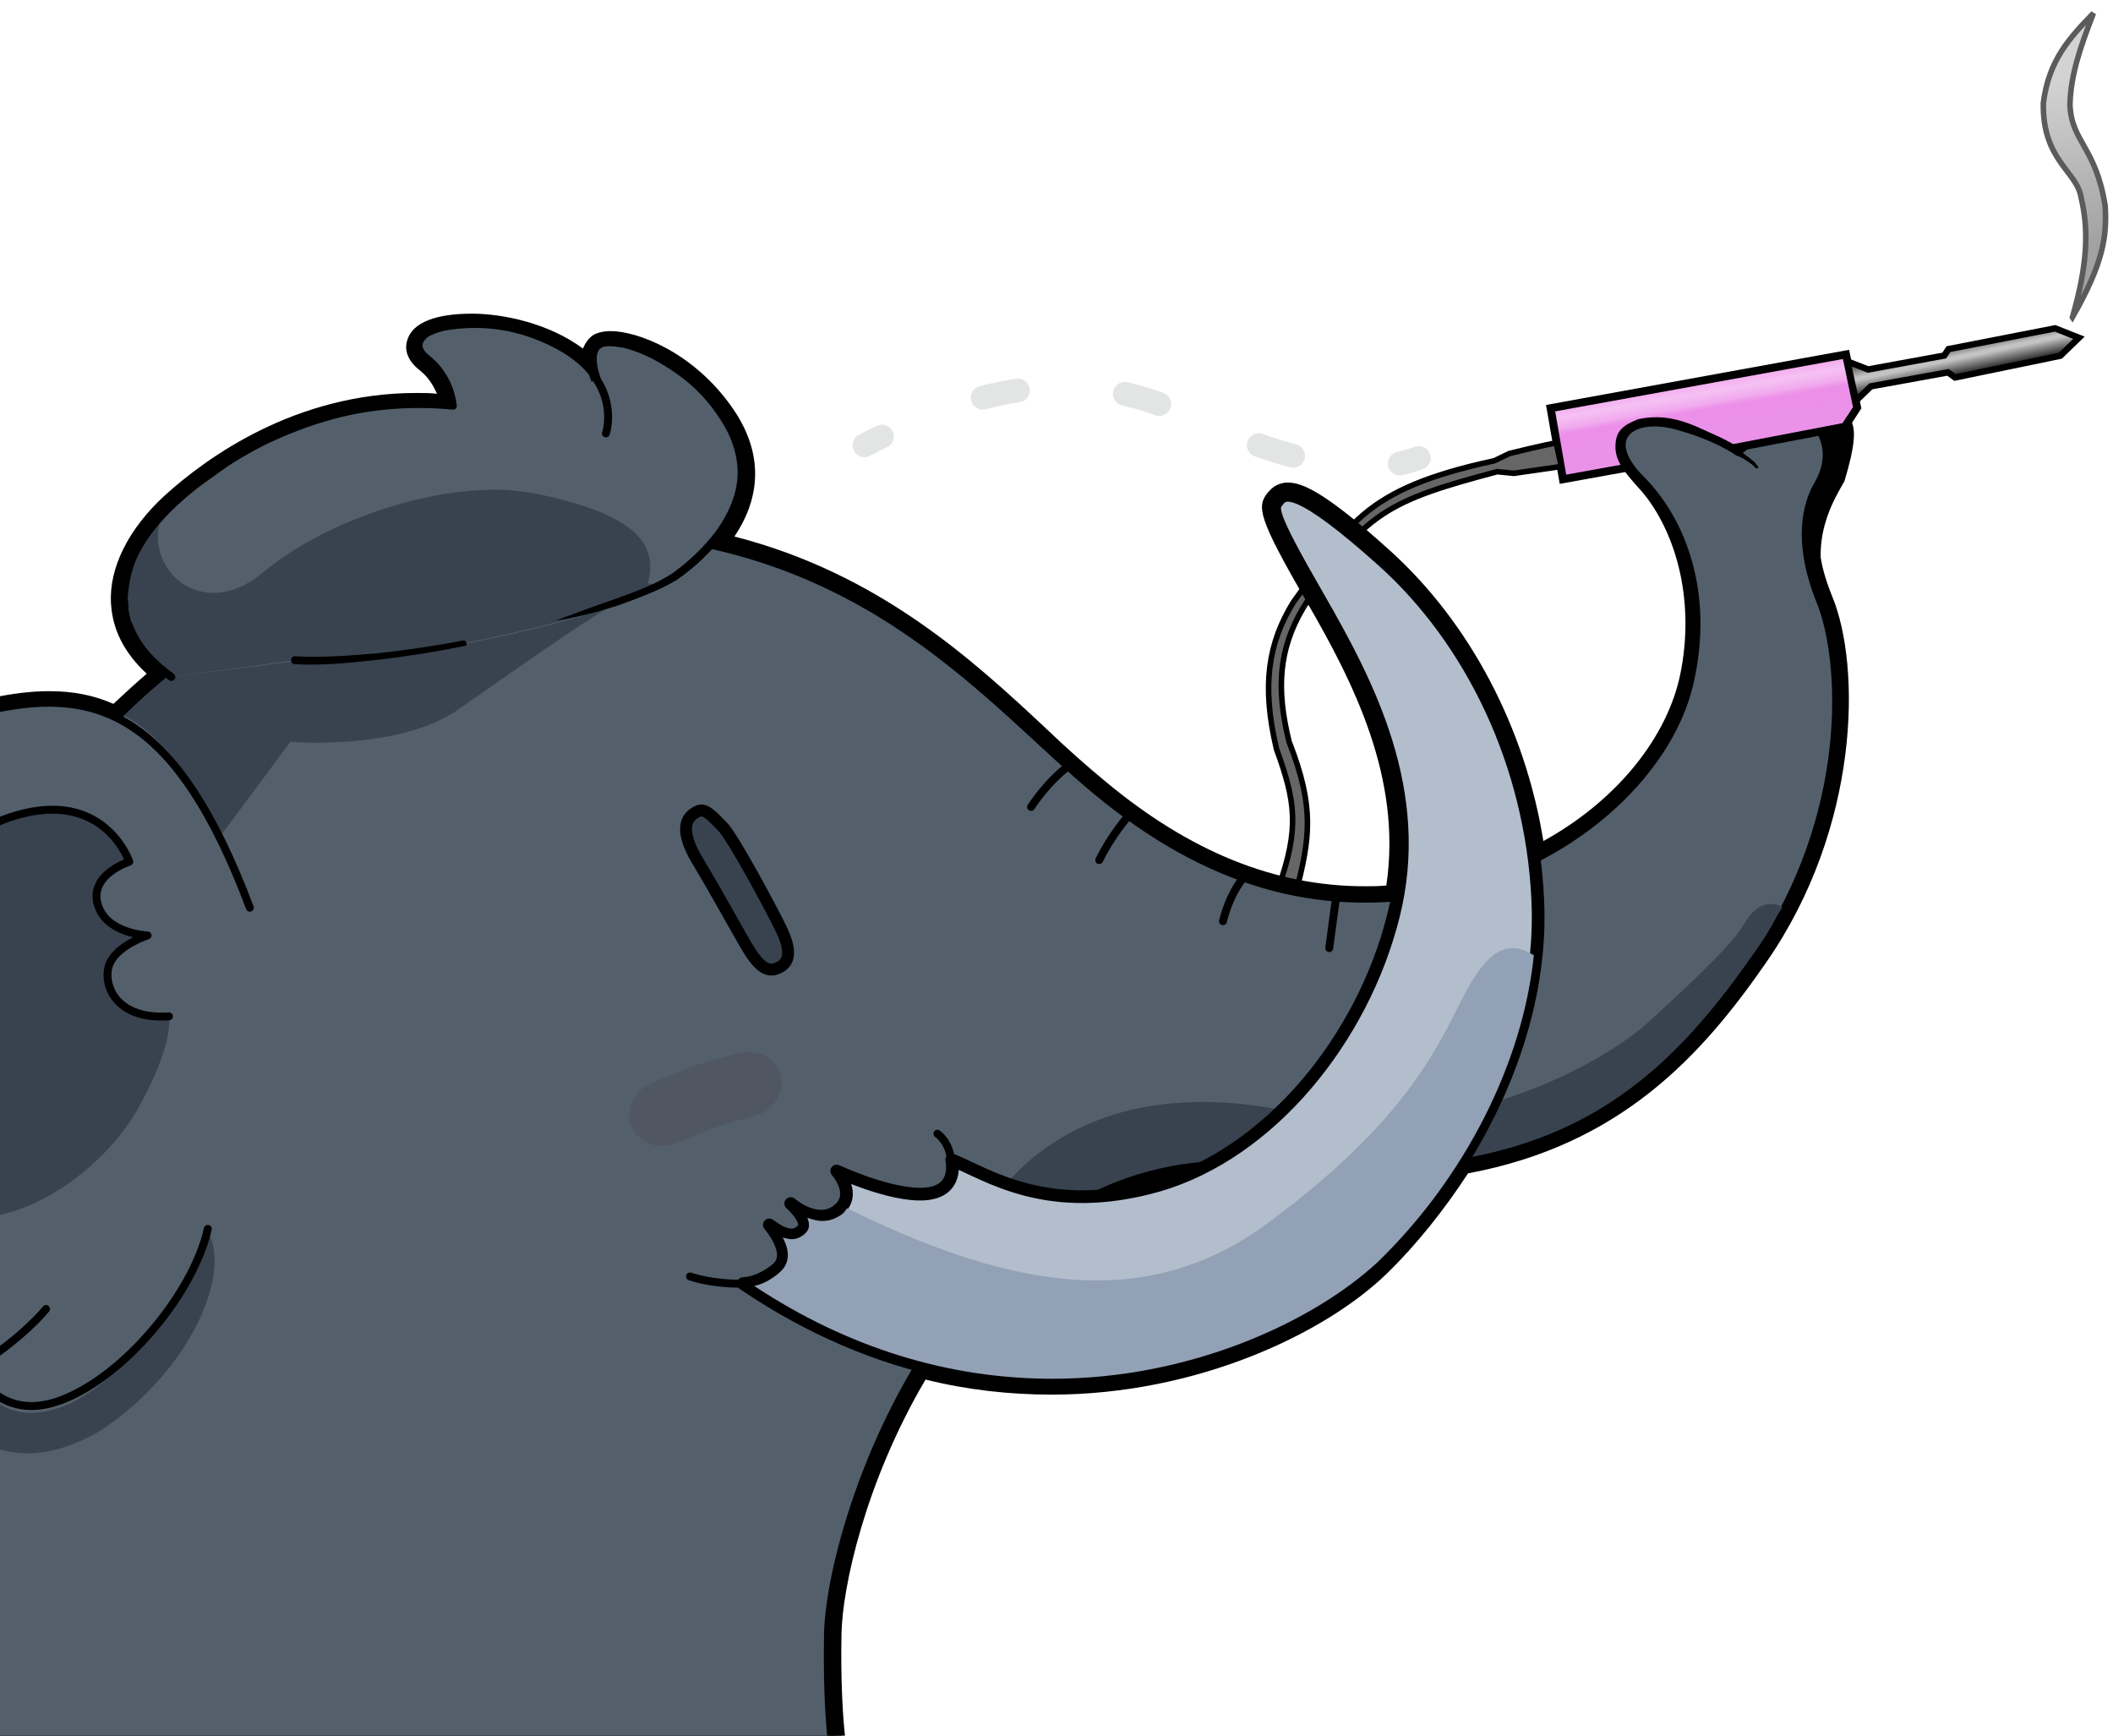
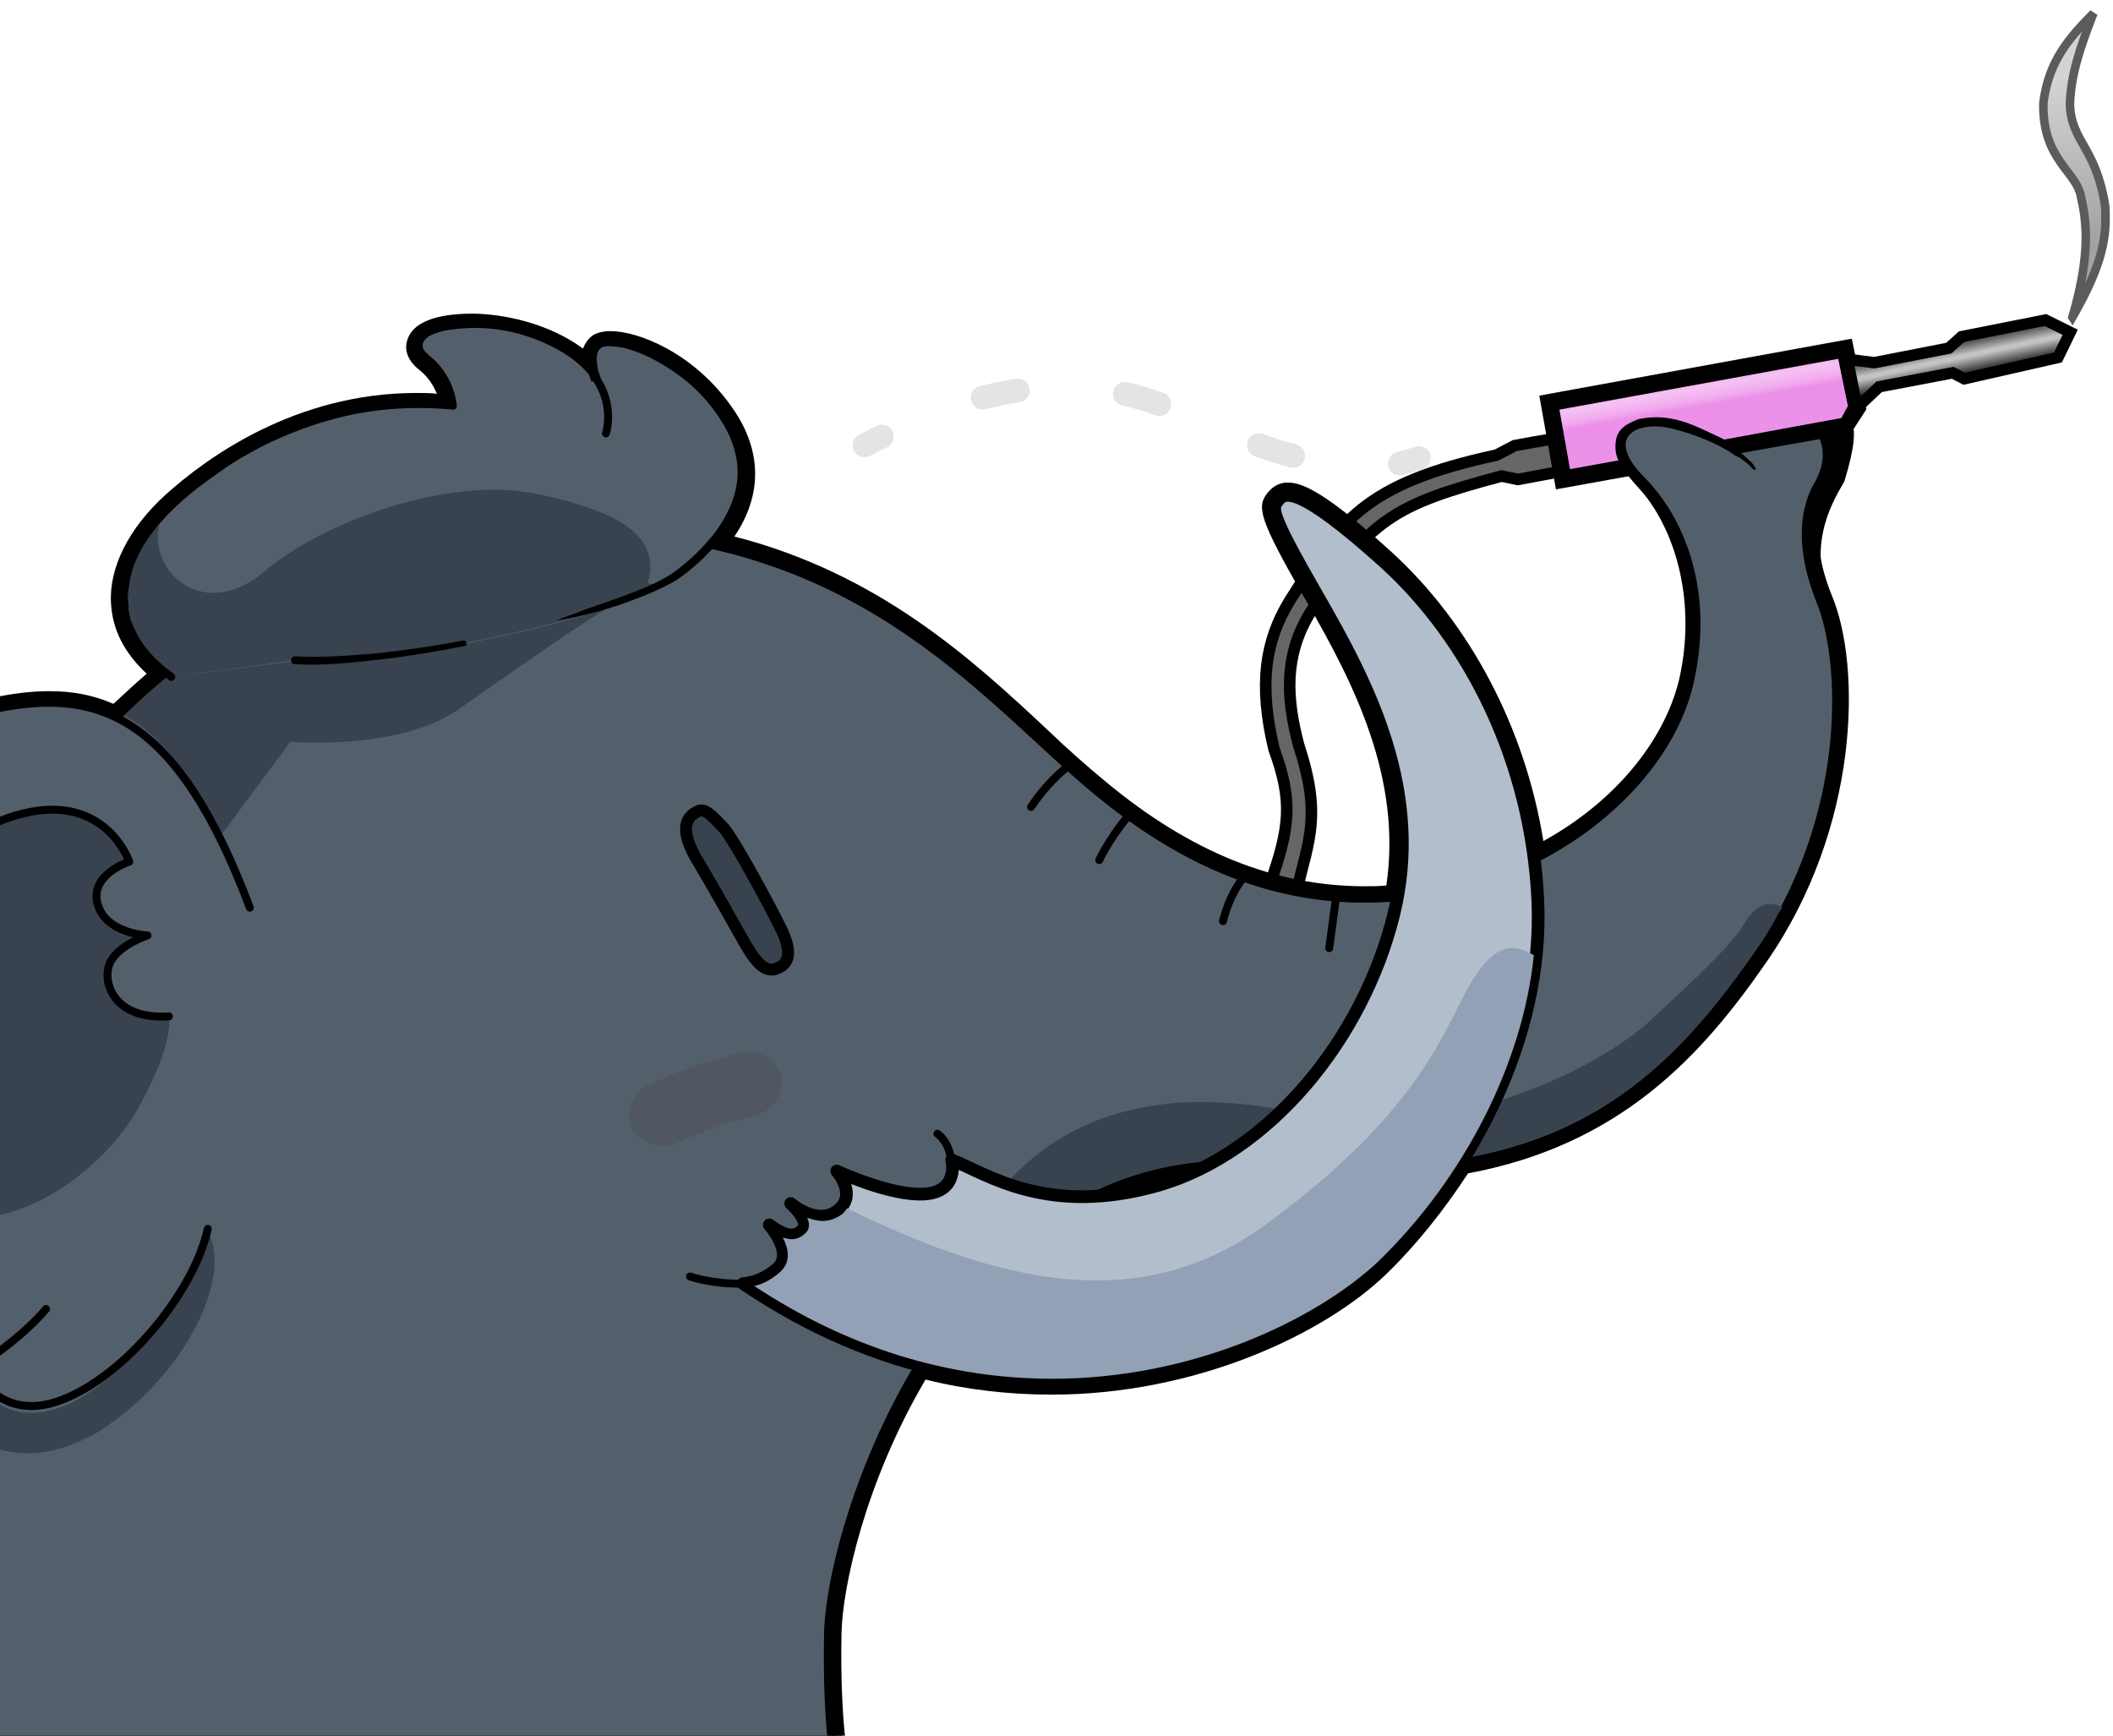
<svg xmlns="http://www.w3.org/2000/svg" xmlns:xlink="http://www.w3.org/1999/xlink" viewBox="0 0 266.424 218.85" width="266.424" height="218.85" version="1.1" id="svg3877">
  <defs id="defs3881">
    <linearGradient id="linearGradient6468">
      <stop style="stop-color:#d3d3d3;stop-opacity:1" offset="0" id="stop6464" />
      <stop style="stop-color:#a2a2a2;stop-opacity:1" offset="1" id="stop6466" />
    </linearGradient>
    <linearGradient id="linearGradient6438">
      <stop style="stop-color:#ea93e8;stop-opacity:1;" offset="0" id="stop6434" />
      <stop id="stop6442" offset="0.616" style="stop-color:#ec8fe9;stop-opacity:1" />
      <stop style="stop-color:#f1abee;stop-opacity:1" offset="0.701" id="stop6446" />
      <stop style="stop-color:#f5c1f3;stop-opacity:1" offset="0.851" id="stop6444" />
      <stop style="stop-color:#f3a9f0;stop-opacity:1" offset="1" id="stop6436" />
    </linearGradient>
    <linearGradient id="linearGradient6408">
      <stop style="stop-color:#292929;stop-opacity:1" offset="0" id="stop6404" />
      <stop id="stop6416" offset="0.448" style="stop-color:#c2c2c2;stop-opacity:1" />
      <stop id="stop6412" offset="0.53" style="stop-color:#c4c4c4;stop-opacity:1" />
      <stop style="stop-color:#3d3d3d;stop-opacity:1" offset="0.952" id="stop6414" />
      <stop style="stop-color:#171717;stop-opacity:0" offset="1" id="stop6406" />
    </linearGradient>
-     <linearGradient xlink:href="#linearGradient6408" id="linearGradient6410" x1="645.618" y1="852.737" x2="644.709" y2="848.439" gradientUnits="userSpaceOnUse" />
-     <linearGradient xlink:href="#linearGradient6438" id="linearGradient6440" x1="592.971" y1="866.479" x2="591.413" y2="857.518" gradientUnits="userSpaceOnUse" />
+     <linearGradient xlink:href="#linearGradient6408" id="linearGradient6410" x1="645.618" y1="852.737" x2="644.709" y2="848.439" gradientUnits="userSpaceOnUse" gradientTransform="translate(0.6061117,-0.1102021)" />
+     <linearGradient xlink:href="#linearGradient6438" id="linearGradient6440" x1="592.971" y1="866.479" x2="591.257" y2="856.816" gradientUnits="userSpaceOnUse" />
    <linearGradient xlink:href="#linearGradient6468" id="linearGradient6470" x1="656.087" y1="814.524" x2="661.046" y2="835.242" gradientUnits="userSpaceOnUse" gradientTransform="translate(-0.4408085,1.322426)" />
    <linearGradient gradientTransform="translate(-395.9,-806.05)" xlink:href="#linearGradient6438" id="linearGradient6440-1" x1="592.971" y1="866.479" x2="591.413" y2="857.518" gradientUnits="userSpaceOnUse" />
  </defs>
  <g transform="translate(-395.9,-806.05)" id="g3875">
    <defs id="defs3800">
      <path id="a" d="M 395.9,745.1 H 690.5 V 1024.9 H 395.9 Z" />
    </defs>
    <clipPath id="b">
      <use xlink:href="#a" width="100%" height="100%" overflow="visible" id="use3802" style="overflow:visible" x="0" y="0" />
    </clipPath>
-     <path style="fill:url(#linearGradient6440);fill-opacity:1;stroke:#000000;stroke-width:1px;stroke-linecap:butt;stroke-linejoin:miter;stroke-opacity:1" d="m 592.971,866.479 35.378,-6.39 1.714,-2.649 -1.403,-6.702 -37.248,6.779 z" id="path4697" />
-     <path style="fill:#666666;stroke:#000000;stroke-width:0.7;stroke-linecap:butt;stroke-linejoin:miter;stroke-miterlimit:4;stroke-dasharray:none;stroke-opacity:1" d="m 592.124,861.923 c -0.623,0 -5.913,1.311 -5.913,1.311 l -1.882,0.911 c -16.917,3.641 -18.435,8.359 -25.365,17.856 -3.139,5.114 -4.029,10.454 -2.1,18.541 2.42,6.609 2.834,9.994 0.318,17.19 l 2.2,0.632 c 1.618,-6.554 2.354,-10.389 -0.94,-18.775 -1.651,-6.678 -1.31,-11.636 1.74,-16.845 7.466,-12.098 10.927,-13.603 24.496,-17.221 l 2.101,0.209 5.981,-0.863 z" id="path6508" />
+     <path style="fill:#666666;stroke:#000000;stroke-width:1.455;stroke-linecap:butt;stroke-linejoin:miter;stroke-miterlimit:4;stroke-dasharray:none;stroke-opacity:1" d="m 592.069,861.372 c -0.623,0 -5.197,0.871 -5.197,0.871 l -2.267,1.186 c -16.917,3.641 -19.812,8.469 -26.082,18.352 -3.139,5.114 -3.919,10.619 -1.99,18.707 2.42,6.609 2.008,9.884 -0.508,17.08 l 3.357,0.798 c 1.618,-6.554 3.126,-9.673 0.273,-18.334 -1.596,-5.962 -1.806,-11.195 1.244,-16.404 7.466,-12.098 10.762,-13.934 24.331,-17.552 l 2.046,0.429 5.541,-1.029 z" id="path6508" />
+     <path style="fill:url(#linearGradient6440);fill-opacity:1;stroke:#000000;stroke-width:2.192;stroke-linecap:butt;stroke-linejoin:miter;stroke-miterlimit:4;stroke-dasharray:none;stroke-opacity:1" d="m 592.971,866.479 35.378,-6.39 1.714,-2.649 -1.529,-7.415 -37.278,6.792 z" id="path4697" />
    <path class="st53" d="m 339.3,1028.6 c 1.5,-3.2 14.4,-31.3 27.4,-58.8 -6,-9.3 -2,-17 1.5,-23.7 1.9,-3.7 3.8,-7.1 3.6,-10.4 -0.8,-22 8.1,-38.3 22.8,-41.6 2.8,-0.6 5.2,-0.9 7.5,-0.9 3,0 5.6,0.5 8.1,1.6 1.4,-1.3 2.8,-2.6 4.2,-3.8 -2.8,-2.6 -4.3,-5.5 -4.5,-8.8 -0.3,-4.5 2.2,-9.5 6.8,-13.7 5.3,-4.8 16.5,-12.9 31.7,-12.9 0.9,0 1.7,0 2.6,0.1 -0.4,-0.9 -1,-2 -2.1,-2.9 -2.1,-1.6 -1.9,-3.2 -1.6,-4 0.7,-2.1 3.6,-3.2 8.1,-3.2 3.9,0 9.7,1.2 14,4.4 0.3,-0.7 0.7,-1.3 1.3,-1.7 0.5,-0.3 1.3,-0.5 2.2,-0.5 3.4,0 10.6,2.7 15.5,9.9 3.6,5.3 3.6,10.8 0.1,16 18.3,4.7 30.1,15.6 39.5,24.4 2.5,2.4 5,4.6 7.3,6.5 10.7,8.9 21.4,13.2 32.7,13.2 0.9,0 1.8,0 2.7,-0.1 2,-13.5 -4.1,-25.5 -10,-35.7 -6.2,-10.7 -6.4,-12.1 -4.9,-13.9 l 0.1,-0.1 c 0.6,-0.7 1.3,-1 2.1,-1.1 h 0.3 c 1.7,0 4.5,1 13,8.7 9.9,9 16.9,22.2 19.2,36.5 8.9,-4.9 15.2,-12.5 17.1,-20.3 2,-8.6 0.247,-17.618 -4.453,-23.518 l -2.069,-4.566 c 3.914,-2.77 6.055,-3.122 13.446,-1.218 4.738,-3.516 8.46,-4.163 13.096,-3.346 C 629.444,861.169 628.3,864.6 626.5,867.9 c -1.1,1.9 -2.5,6.2 0.4,13.3 3.7,8.9 3.5,29.2 -8.3,46.2 -8.1,11.7 -18.3,23 -37.6,26.6 -3,4.6 -6.5,9 -10.2,12.6 -7.8,7.6 -24,15.3 -42.3,15.3 -5.3,0 -10.7,-0.6 -15.9,-1.9 -7.6,12.9 -10.5,26.2 -10.6,32.1 -0.2,11 0.9,16.1 0.9,16.2 l 0.4,1.8 -164.9,0.8 z" clip-path="url(#b)" id="path3805" />
    <path class="st53" d="m 339.8,1028.8 c 0.1,-0.3 13.9,-30.1 27.5,-59.1 -6.1,-9.2 -2.1,-16.8 1.4,-23.5 2,-3.7 3.8,-7.3 3.7,-10.6 -0.8,-21.7 8,-37.9 22.4,-41 2.7,-0.6 5.1,-0.9 7.4,-0.9 3,0 5.7,0.5 8.2,1.7 1.6,-1.6 3.2,-3 4.9,-4.4 -3,-2.6 -4.6,-5.5 -4.8,-8.8 -0.3,-4.4 2.1,-9.2 6.6,-13.3 5.3,-4.8 16.4,-12.8 31.4,-12.8 1.1,0 2.2,0 3.3,0.1 -0.3,-1.1 -1,-2.7 -2.5,-3.8 -1.8,-1.4 -1.7,-2.8 -1.5,-3.4 0.6,-1.8 3.4,-2.9 7.6,-2.9 4.4,0 10.3,1.5 14.3,4.8 0.1,-0.9 0.6,-1.7 1.3,-2.1 0.4,-0.3 1.1,-0.4 1.9,-0.4 3.3,0 10.3,2.6 15.1,9.7 3.6,5.3 3.5,10.9 -0.3,16.1 18.6,4.6 30.5,15.6 40,24.4 2.6,2.4 5,4.6 7.3,6.5 10.8,8.9 21.6,13.3 33.1,13.3 1,0 2.1,0 3.1,-0.1 2.2,-13.9 -4,-26.1 -10,-36.4 -6.3,-10.9 -6.2,-11.8 -5,-13.3 l 0.1,-0.1 c 0.2,-0.2 0.7,-0.9 1.8,-0.9 h 0.2 c 1.5,0 4.2,1 12.7,8.6 10,9.1 17,22.5 19.2,36.9 9.3,-5 16,-12.8 17.9,-20.9 2.1,-8.9 0.4,-17.4 -4.5,-23.4 -2.545,-2.846 -4.034,-4.354 -4.013,-6.448 0.02,-1.961 0.903,-2.648 2.833,-3.433 4.594,-1.011 7.838,1.081 12.726,3.578 3.374,-1.654 8.233,-7.094 11.788,-5.89 1.684,2.497 4.264,1.089 1.525,10.124 -1.1,2 -4.86,7.569 -1.86,14.869 3.6,8.8 3.4,28.8 -8.2,45.7 -8.1,11.7 -18.2,22.9 -37.5,26.4 -3,4.7 -6.5,9.1 -10.3,12.7 -7.8,7.5 -23.7,15.1 -42,15.1 -5.4,0 -10.9,-0.7 -16.1,-2 -7.7,13.1 -10.7,26.7 -10.9,32.7 -0.2,11.1 0.9,16.2 0.9,16.3 l 0.3,1.2 -163.5,0.8 z" clip-path="url(#b)" id="path3807" />
-     <path class="st58" d="m 388.5,927.9 c 20,-40 49.9,-56.3 83.4,-54.9 33.6,1.4 48.8,21.7 62.4,32.9 13.6,11.2 27.5,15.6 43.4,12.5 15.9,-3.1 28.5,-14.6 31.2,-26.1 2.7,-11.5 -1,-20.7 -6.1,-25.8 -5.1,-5.1 -1.386,-8.183 4.114,-6.883 5.4,1.4 8.1,3.4 8.1,3.4 0,0 7.786,-6.317 9.786,-3.617 2,2.7 1.7,5.4 0.3,7.8 -1.4,2.4 -2.7,7.1 0.3,14.6 3.1,7.5 4.1,27.1 -8.1,44.8 -12.2,17.6 -26.5,30.1 -62.1,26.5 -38.5,-3.9 -54.6,44.2 -54.9,59 -0.2,11.5 0.9,16.5 0.9,16.5 l -160.7,0.8 c 0.2,-0.1 33.4,-72.4 48,-101.5 z" clip-path="url(#b)" stroke-miterlimit="10" id="path3817" style="fill:#53606c;stroke:#000000;stroke-linecap:round;stroke-linejoin:round;stroke-miterlimit:10" />
+     <path class="st58" d="m 388.5,927.9 c 20,-40 49.9,-56.3 83.4,-54.9 33.6,1.4 48.8,21.7 62.4,32.9 13.6,11.2 27.5,15.6 43.4,12.5 15.9,-3.1 28.5,-14.6 31.2,-26.1 2.7,-11.5 -1,-20.7 -6.1,-25.8 -5.1,-5.1 -1.386,-8.183 4.114,-6.883 5.4,1.4 8.003,3.419 8.003,3.419 0,0 7.884,-6.337 9.884,-3.637 2,2.7 1.7,5.4 0.3,7.8 -1.4,2.4 -2.7,7.1 0.3,14.6 3.1,7.5 4.1,27.1 -8.1,44.8 -12.2,17.6 -26.5,30.1 -62.1,26.5 -38.5,-3.9 -54.6,44.2 -54.9,59 -0.2,11.5 0.9,16.5 0.9,16.5 l -160.7,0.8 c 0.2,-0.1 33.4,-72.4 48,-101.5 z" clip-path="url(#b)" stroke-miterlimit="10" id="path3817" style="fill:#53606c;stroke:#000000;stroke-linecap:round;stroke-linejoin:round;stroke-miterlimit:10" />
    <path class="st59" d="m 399.4,989.3 c -6.1,0 -9.9,-4.3 -10,-4.3 l -0.2,-0.2 -0.3,0.1 c -3.1,1 -6.1,1.5 -9,1.5 -6.1,0 -11.4,-2.2 -15.6,-6.5 1.4,-3 2.9,-6.1 4.3,-9.1 0.1,0.1 0.1,0.2 0.2,0.3 6.1,8 12.7,9.7 17,9.7 3.2,0 5.6,-0.9 6.6,-1.3 0.7,1.3 3,4.7 7.5,4.7 1.2,0 2.5,-0.3 3.9,-0.8 6.7,-2.5 15.7,-13.1 18.3,-22.1 3.2,5.7 -2.8,18.3 -13.8,25.3 -3,1.7 -6,2.7 -8.9,2.7 z m 24.5,-78.1 c -5.7,-11.1 -10.8,-14.2 -12.4,-14.9 15.7,-15.3 34.7,-23 56.6,-23 1.3,0 2.5,0 3.8,0.1 2.1,0.1 4.2,0.3 6.4,0.5 1.5,2.7 -0.4,5.6 -0.8,6.3 -3,0.8 -11.2,6.5 -18.5,11.6 -1.9,1.3 -3.7,2.6 -5.3,3.7 -5.3,3.7 -13.6,4.2 -18,4.2 -1.8,0 -2.9,-0.1 -2.9,-0.1 h -0.3 z m 95.3,49 c 4.2,-7.1 12.6,-15.2 28.3,-15.2 3.5,0 7.2,0.4 11,1.2 3.4,0.7 7,1.1 10.6,1.1 15.9,0 29.8,-7.9 34.8,-12.5 6.5,-6 10.5,-9.8 12,-12.4 1.4,-2.4 3.2,-2.8 4.7,-2 0.1,0.1 -0.7,1.1 -0.6,1.1 -0.9,1.7 -1.9,3.3 -3,4.8 -11.5,16.6 -23.9,26.9 -50,26.9 -3.6,0 -7.5,-0.2 -11.6,-0.6 -1.5,-0.2 -3,-0.2 -4.4,-0.2 -9.4,0 -18.1,3.2 -25.9,9.4 z" clip-path="url(#b)" id="path3819" style="fill:#38434f" />
    <path class="st58" d="m 427.4,920.5 c -9.1,-24.2 -19,-27.9 -32.4,-25 -13.4,3 -22.4,18 -21.6,40 0.4,10.2 -15.5,20.5 -4.3,35 11.2,14.5 23.5,8 23.5,8 0,0 3,7.1 11,4.1 8,-3 16.7,-13.5 18.5,-21.6" clip-path="url(#b)" stroke-miterlimit="10" id="path3821" style="fill:#53606c;stroke:#000000;stroke-linecap:round;stroke-linejoin:round;stroke-miterlimit:10" />
    <path class="st59" d="m 417.2,934.2 c -7.3,0.5 -8.6,-4.8 -7.3,-7 1.2,-2.1 4.6,-3.2 4.6,-3.2 0,0 -5.3,-0.2 -6.3,-4 -1,-3.7 4,-5.3 4,-5.3 0,0 -2.9,-8.6 -13.3,-6.1 -10.4,2.5 -14.4,11.7 -14.2,19 0.6,15.3 -10.2,22.8 0,29.7 10.1,6.9 23.7,-2.8 28.5,-11.3 4.8,-8.5 4,-11.8 4,-11.8 z" clip-path="url(#b)" id="path3823" style="fill:#38434f" />
    <path class="st57" d="m 392.6,978.6 c 6.3,-3.9 9.1,-7.5 9.1,-7.5 m 15.5,-36.9 c -7.3,0.5 -8.6,-4.8 -7.3,-7 1.2,-2.1 4.6,-3.2 4.6,-3.2 0,0 -5.3,-0.2 -6.3,-4 -1,-3.7 4,-5.3 4,-5.3 0,0 -2.9,-8.6 -13.3,-6.1 -10.4,2.5 -14.6,11.7 -14.2,19" clip-path="url(#b)" stroke-miterlimit="10" id="path3825" style="fill:none;stroke:#000000;stroke-linecap:round;stroke-linejoin:round;stroke-miterlimit:10" />
    <path d="m 417.5,891.4 c -9.8,-6.9 -6.2,-16 0.3,-21.8 6.5,-5.8 19,-14 35.2,-12.2 0,0 -0.2,-3.5 -3.1,-5.8 -2.9,-2.3 -0.5,-4.5 5.5,-4.5 6,0 12.9,2.6 15.8,6.9 0,0 -1.4,-3.2 0.4,-4.4 1.8,-1.2 10.2,1 15.6,9 5.4,8 1.1,14.9 -5.2,19.9 -6.3,5 -36.2,11.6 -48.8,10.9" clip-path="url(#b)" id="path3827" style="fill:#53606c" />
    <g class="st53" clip-path="url(#b)" id="g3831">
      <path class="st36" d="m 459.5,878.7 c -11.1,0.6 -22.1,3.3 -32.9,6.1 -4.1,1.1 -8.2,2.2 -12.4,2 -0.4,0 -0.8,-0.1 -1.3,-0.1 1,1.6 2.5,3.2 4.6,4.7 l 15.6,-2.1 c 11.3,0.7 37,-4.7 46.4,-9.4 -6.5,-1.1 -13.3,-1.5 -20,-1.2 z" id="path3829" style="fill:#38434f" />
    </g>
    <path class="st59" d="m 417.5,890.8 c -3.5,-2.5 -5.3,-5.5 -5.5,-8.8 -0.2,-3.2 1.2,-6.7 4,-9.9 -0.4,1.6 -0.2,3.2 0.5,4.7 1.2,2.5 3.6,4 6.3,4 2.1,0 4.3,-0.9 6.3,-2.6 7.2,-6 19.4,-10.4 29.1,-10.4 1.9,0 3.7,0.2 5.3,0.5 7.7,1.6 12.3,3.7 13.8,6.7 0.8,1.6 0.8,3.3 0,5.4 -10.1,4.3 -31.2,8.6 -42.1,8.6 -0.7,0 -1.4,0 -2.1,-0.1 -1.4,-0.1 -2.8,-0.1 -4,-0.1 -7.5,-0.1 -10.6,1.4 -11.6,2 z" clip-path="url(#b)" id="path3833" style="fill:#38434f" />
    <path class="st57" d="m 471.2,854 c 2.2,3.4 1.1,6.7 1.1,6.7" clip-path="url(#b)" stroke-miterlimit="10" id="path3835" style="fill:none;stroke:#000000;stroke-linecap:round;stroke-linejoin:round;stroke-miterlimit:10" />
    <path d="m 489.6,967.9 c 34.6,23.5 68.7,8.7 80.2,-2.4 11.4,-11.1 20.8,-28.5 20,-45.9 -0.8,-17.4 -8.5,-32.9 -19.5,-42.8 -10.7,-9.6 -12.4,-8.7 -13.2,-7.7 -0.8,1 -1.4,1.1 5,12.2 6.4,11.1 13.4,24.6 9.5,40.2 -3.9,15.6 -15.6,29.9 -29.6,34 -14,4 -21.6,-1.4 -26.1,-3.2 0,0 1,4 -3.4,4.3 -4.3,0.3 -11.1,-2.9 -11.1,-2.9 0,0 2.7,3 0.1,5 -2.6,2 -5.9,-0.9 -5.9,-0.9 0,0 2.5,2.2 1.5,3.3 -1,1.1 -2.3,0.8 -4.2,-0.6 0,0 3.2,3.6 1,5.5 -2.2,1.9 -4.3,1.9 -4.3,1.9 z" clip-path="url(#b)" stroke-miterlimit="10" id="path3837" style="fill:#b3becd;stroke:#000000;stroke-width:1.6;stroke-linecap:round;stroke-linejoin:round;stroke-miterlimit:10" />
    <path d="m 528.6,979.9 c -13.1,0 -25.8,-3.9 -37.6,-11.7 0.9,-0.2 2.1,-0.7 3.3,-1.8 1.4,-1.3 1,-3 0.3,-4.3 0.4,0.1 0.8,0.2 1.1,0.2 0.7,0 1.3,-0.3 1.8,-0.8 0.3,-0.3 0.4,-0.6 0.4,-1 0,-0.3 -0.1,-0.6 -0.2,-0.9 0.6,0.2 1.2,0.4 1.9,0.4 0.9,0 1.7,-0.3 2.4,-0.8 0.3,-0.2 0.5,-0.5 0.7,-0.8 12.6,6.2 22.6,9.1 31.5,9.1 7.8,0 14.7,-2.3 21.1,-6.9 16.8,-12.3 21.3,-21.3 24.6,-27.9 l 0.3,-0.6 c 2.3,-4.5 4.2,-6.5 6.4,-6.5 0.9,0 1.7,0.3 2.7,0.9 -1.4,13.6 -8.7,28 -19.6,38.6 -7.9,7.4 -23.4,14.8 -41.1,14.8 z" clip-path="url(#b)" id="path3839" style="fill:#92a1b5" />
    <path class="st57" d="m 489.6,967.9 c -3.9,0.1 -6.7,-0.9 -6.7,-0.9" clip-path="url(#b)" stroke-miterlimit="10" id="path3841" style="fill:none;stroke:#000000;stroke-linecap:round;stroke-linejoin:round;stroke-miterlimit:10" />
    <path d="m 484,908.3 c -2.2,0.9 -2.1,3.2 0.1,6.7 2.1,3.5 4.5,7.9 5.9,10.3 1.4,2.4 2.6,3.5 4,2.8 1.4,-0.6 1.8,-2 0.4,-4.9 -1.4,-2.9 -5.8,-11 -7.2,-12.7 -1.6,-1.7 -2.4,-2.5 -3.2,-2.2 z" clip-path="url(#b)" stroke-miterlimit="10" id="path3843" style="fill:#38434f;stroke:#000000;stroke-width:1.5;stroke-linecap:round;stroke-linejoin:round;stroke-miterlimit:10" />
    <path class="st57" d="m 525.9,907.8 c 2.5,-3.7 4.8,-5.2 4.8,-5.2 m 3.8,11.9 c 1.5,-3.1 3.7,-5.6 3.7,-5.6 m 11.9,13.3 c 1,-3.9 2.7,-5.6 2.7,-5.6 m 10.7,9 c 0.6,-4.6 0.9,-6.6 0.9,-6.6" clip-path="url(#b)" stroke-miterlimit="10" id="path3845" style="fill:none;stroke:#000000;stroke-linecap:round;stroke-linejoin:round;stroke-miterlimit:10" />
    <g class="st53" clip-path="url(#b)" id="g3853">
      <path class="st49" d="m 504.9,862.2 c 0.8,-0.4 1.5,-0.8 2.2,-1.1" id="path3847" style="fill:none;stroke:#e3e5e5;stroke-width:3;stroke-linecap:round;stroke-linejoin:round" />
      <path d="m 519.8,856.2 c 13.6,-3.5 22.1,0.5 28.2,3.3 5.3,2.4 11.6,4.7 17.6,5.3" id="path3849" style="fill:none;stroke:#e3e5e5;stroke-width:3;stroke-linecap:round;stroke-linejoin:round;stroke-dasharray:4.529, 13.586" />
      <path class="st49" d="m 572.4,864.5 c 0.8,-0.2 1.6,-0.4 2.4,-0.7" id="path3851" style="fill:none;stroke:#e3e5e5;stroke-width:3;stroke-linecap:round;stroke-linejoin:round" />
    </g>
    <g class="st53" clip-path="url(#b)" id="g3857">
      <path d="m 491.2,946.7 c -4.1,1.1 -6.1,1.8 -10,3.5 -2.1,0.9 -4.6,0.1 -5.6,-1.9 -1,-2 0,-4.6 2.3,-5.6 4.3,-1.9 6.6,-2.7 11.2,-3.9 2.4,-0.6 4.8,0.8 5.3,2.9 0.4,2.2 -1,4.4 -3.2,5 z" id="path3855" style="fill:#505762" />
    </g>
    <path class="st57" d="M 515.8,952.3 C 515.6,950 514.1,949 514.1,949" clip-path="url(#b)" stroke-miterlimit="10" id="path3859" style="fill:none;stroke:#000000;stroke-linecap:round;stroke-linejoin:round;stroke-miterlimit:10" />
    <g class="st53" clip-path="url(#b)" id="g3863">
      <path d="m 454.5,887.5 c -3.5,0.7 -7.1,1.3 -10.6,1.7 -3.6,0.4 -7.2,0.8 -10.8,0.6 -0.3,0 -0.5,-0.2 -0.5,-0.5 0,-0.3 0.2,-0.5 0.5,-0.5 3.5,0.2 7.1,-0.1 10.6,-0.4 3.5,-0.4 7.1,-0.9 10.6,-1.6 0.2,0 0.4,0.1 0.4,0.3 0.1,0.2 0,0.4 -0.2,0.4 z" id="path3861" />
    </g>
    <g class="st53" clip-path="url(#b)" id="g3867">
      <path d="m 417.2,891.8 c -2.2,-1.6 -4.3,-3.6 -5.4,-6.2 l -0.4,-1 -0.2,-1 -0.1,-0.5 v -0.5 c 0,-0.4 -0.1,-0.7 -0.1,-1.1 0,-1.4 0.2,-2.8 0.7,-4.1 0.9,-2.6 2.6,-4.9 4.4,-6.9 1.9,-2 4,-3.6 6.2,-5.2 2.2,-1.6 4.6,-2.9 7,-4.1 2.4,-1.2 5,-2.2 7.6,-2.9 5.2,-1.5 10.7,-1.9 16.1,-1.4 l -0.6,0.5 c -0.2,-1.3 -0.7,-2.7 -1.4,-3.8 -0.4,-0.6 -0.8,-1.1 -1.4,-1.5 -0.5,-0.5 -1.2,-1 -1.5,-1.9 -0.1,-0.2 -0.1,-0.5 -0.1,-0.7 0.1,-0.2 0.1,-0.5 0.2,-0.7 0.2,-0.4 0.6,-0.7 0.9,-0.9 0.7,-0.5 1.4,-0.7 2.2,-0.9 1.5,-0.3 3,-0.4 4.4,-0.4 2.9,0.1 5.9,0.7 8.6,1.8 2.7,1.1 5.3,2.8 7.1,5.3 l -0.9,0.5 c -0.3,-0.7 -0.5,-1.3 -0.5,-2.1 -0.1,-0.7 0,-1.5 0.4,-2.3 0.3,-0.3 0.5,-0.7 1,-0.8 0.2,-0.1 0.4,-0.1 0.6,-0.2 0.2,0 0.4,-0.1 0.6,-0.1 0.7,0 1.4,0.1 2.1,0.2 1.4,0.3 2.6,0.8 3.9,1.4 1.2,0.6 2.4,1.3 3.5,2.1 2.2,1.6 4.1,3.6 5.6,5.9 0.7,1.2 1.4,2.4 1.8,3.7 0.3,0.6 0.4,1.3 0.5,2 0.1,0.3 0.1,0.7 0.1,1 v 1 c -0.1,2.8 -1.3,5.5 -3,7.6 -1.7,2.2 -3.6,4 -5.9,5.6 -2.4,1.4 -4.9,2.3 -7.4,3.2 -2.5,0.8 -5.1,1.5 -7.8,1.9 1.2,-0.5 2.5,-0.9 3.7,-1.4 l 3.7,-1.3 c 2.5,-0.9 5,-1.8 7.2,-3.2 2.1,-1.5 4,-3.3 5.6,-5.4 1.5,-2.1 2.6,-4.5 2.7,-7 0.1,-2.5 -0.8,-5 -2.2,-7.1 -1.4,-2.2 -3.2,-4.1 -5.3,-5.6 -2.1,-1.5 -4.4,-2.8 -6.9,-3.4 -0.6,-0.1 -1.2,-0.2 -1.8,-0.2 -0.6,0 -1,0.1 -1.3,0.5 -0.5,0.8 -0.2,2.3 0.2,3.4 0.1,0.3 0,0.5 -0.3,0.6 -0.2,0.1 -0.4,0 -0.6,-0.2 -1.6,-2.3 -4,-3.8 -6.6,-4.9 -2.6,-1.1 -5.4,-1.7 -8.2,-1.7 -1.4,0 -2.8,0.1 -4.2,0.4 -0.7,0.2 -1.3,0.4 -1.8,0.7 -0.5,0.4 -0.8,0.8 -0.7,1.3 0.1,0.5 0.6,0.9 1.2,1.4 0.6,0.5 1.1,1.1 1.5,1.7 0.9,1.3 1.4,2.7 1.6,4.3 0,0.3 -0.2,0.5 -0.4,0.5 H 453 c -5.3,-0.5 -10.7,-0.1 -15.8,1.4 -2.5,0.7 -5,1.7 -7.4,2.8 -2.4,1.2 -4.7,2.5 -6.8,4.1 -2.2,1.5 -4.3,3.2 -6.1,5.1 -1.8,1.9 -3.4,4.1 -4.2,6.5 -0.4,1.2 -0.6,2.5 -0.7,3.8 0,0.3 0.1,0.6 0.1,1 v 0.5 l 0.1,0.5 0.2,0.9 0.4,0.9 c 1,2.4 2.9,4.3 5,5.8 0.2,0.2 0.3,0.5 0.1,0.7 -0.2,0.2 -0.4,0.3 -0.7,0.1 z" id="path3865" />
    </g>
-     <g class="st53" clip-path="url(#b)" id="g3873">
+     <g class="st53" clip-path="url(#b)" id="g3873" transform="rotate(4.582332,616.1911,863.5705)">
      <path class="st36" d="m 615.1,863.2 c 2,1.2 2.3,1.8 2.3,1.8" id="path3869" style="fill:#38434f" />
-       <path d="m 615.3,862.9 1.2,0.9 c 0.2,0.2 0.4,0.3 0.6,0.5 0.2,0.2 0.3,0.4 0.5,0.6 0,0.1 0,0.2 -0.1,0.2 h -0.2 l -0.5,-0.5 c -0.2,-0.1 -0.4,-0.3 -0.6,-0.4 -0.4,-0.3 -0.8,-0.5 -1.3,-0.7 -0.2,-0.1 -0.2,-0.3 -0.1,-0.5 0.1,-0.2 0.2,-0.2 0.5,-0.1 -0.1,0 -0.1,0 0,0 z" id="path3871" />
+       <path d="m 615.1,863 1.2,0.9 c 0.2,0.2 0.4,0.3 0.6,0.5 0.2,0.2 0.3,0.4 0.5,0.6 0,0.1 0,0.2 -0.1,0.2 h -0.2 l -0.5,-0.5 c -0.2,-0.1 -0.4,-0.3 -0.6,-0.4 -0.4,-0.3 -0.8,-0.5 -1.3,-0.7 -0.2,-0.1 -0.2,-0.3 -0.1,-0.5 0.1,-0.2 0.2,-0.2 0.5,-0.1 -0.1,0 -0.1,0 0,0 z" id="path3871" />
    </g>
-     <path style="fill:url(#linearGradient6410);stroke:#000000;stroke-width:0.8;stroke-linecap:butt;stroke-linejoin:miter;stroke-opacity:1;fill-opacity:1;stroke-miterlimit:4;stroke-dasharray:none" d="m 628.836,851.621 2.608,1.016 9.603,-1.757 0.532,-0.81 13.436,-2.62 3.013,1.188 -2.343,2.27 -13.281,2.74 -0.888,-0.646 -9.726,1.764 -1.879,1.823 z" id="path4701" />
-     <path style="fill:url(#linearGradient6470);fill-opacity:1;stroke:#5b5b5b;stroke-width:0.7;stroke-linecap:butt;stroke-linejoin:miter;stroke-opacity:1;stroke-miterlimit:4;stroke-dasharray:none" d="m 657.208,846.061 c 3.936,-6.917 4.347,-10.204 4.13,-14.026 -1.167,-7.476 -4.257,-8.071 -4.442,-12.78 0.099,-3.755 1.284,-7.23 2.961,-11.533 -2.984,3.057 -5.633,5.915 -6.312,11.299 -0.161,7.234 4.265,8.647 4.753,11.922 1.03,4.287 0.755,8.69 -1.091,15.117 z" id="path4703" />
-     <path style="fill:url(#linearGradient6440-1);fill-opacity:1;stroke:#000000;stroke-width:1px;stroke-linecap:butt;stroke-linejoin:miter;stroke-opacity:0" d="m 231.246,48.903 -13.735,2.678 1.073,4.467 13.692,-2.629 1.364,-2.111 z" transform="translate(395.9,806.05)" id="path4697-6" />
-     <path style="fill:none;stroke:#000000;stroke-width:1px;stroke-linecap:butt;stroke-linejoin:miter;stroke-opacity:1" d="m 614.279,862.586 14.332,-2.745 z" id="path6506" />
+     <path style="fill:url(#linearGradient6410);fill-opacity:1;stroke:#000000;stroke-width:1.436;stroke-linecap:butt;stroke-linejoin:miter;stroke-miterlimit:4;stroke-dasharray:none;stroke-opacity:1" d="m 628.836,851.346 3.38,0.437 9.41,-1.84 1.607,-1.444 10.571,-2.097 3.123,1.546 -1.544,3.179 -11.82,2.685 -1.439,-0.756 -9.285,1.764 -2.775,2.619 z" id="path4701" />
+     <path style="fill:url(#linearGradient6470);fill-opacity:1;stroke:#5b5b5b;stroke-width:1.077;stroke-linecap:butt;stroke-linejoin:miter;stroke-opacity:1;stroke-miterlimit:4;stroke-dasharray:none" d="m 657.208,846.061 c 3.936,-6.917 4.347,-10.204 4.13,-14.026 -1.167,-7.476 -4.257,-8.071 -4.442,-12.78 0.099,-3.755 1.284,-7.23 2.961,-11.533 -2.984,3.057 -5.633,5.915 -6.312,11.299 -0.161,7.234 4.265,8.647 4.753,11.922 1.03,4.287 0.755,8.69 -1.091,15.117 z" id="path4703" />
+     <path style="fill:url(#linearGradient6440-1);fill-opacity:1;stroke:#000000;stroke-width:1.002;stroke-linecap:butt;stroke-linejoin:miter;stroke-miterlimit:4;stroke-dasharray:none;stroke-opacity:0" d="m 231.246,48.903 -13.735,2.678 0.247,4.054 14.078,-2.27 1.155,-2.192 z" id="path4697-6" transform="translate(395.9,806.05)" />
+     <path style="fill:none;stroke:#000000;stroke-width:1.134;stroke-linecap:butt;stroke-linejoin:miter;stroke-miterlimit:4;stroke-dasharray:none;stroke-opacity:1" d="m 613.372,862.037 14.989,-2.755 -0.013,0.807 -0.97,0.389 -12.33,2.194 -0.729,-0.458 z" id="path880" />
  </g>
</svg>
